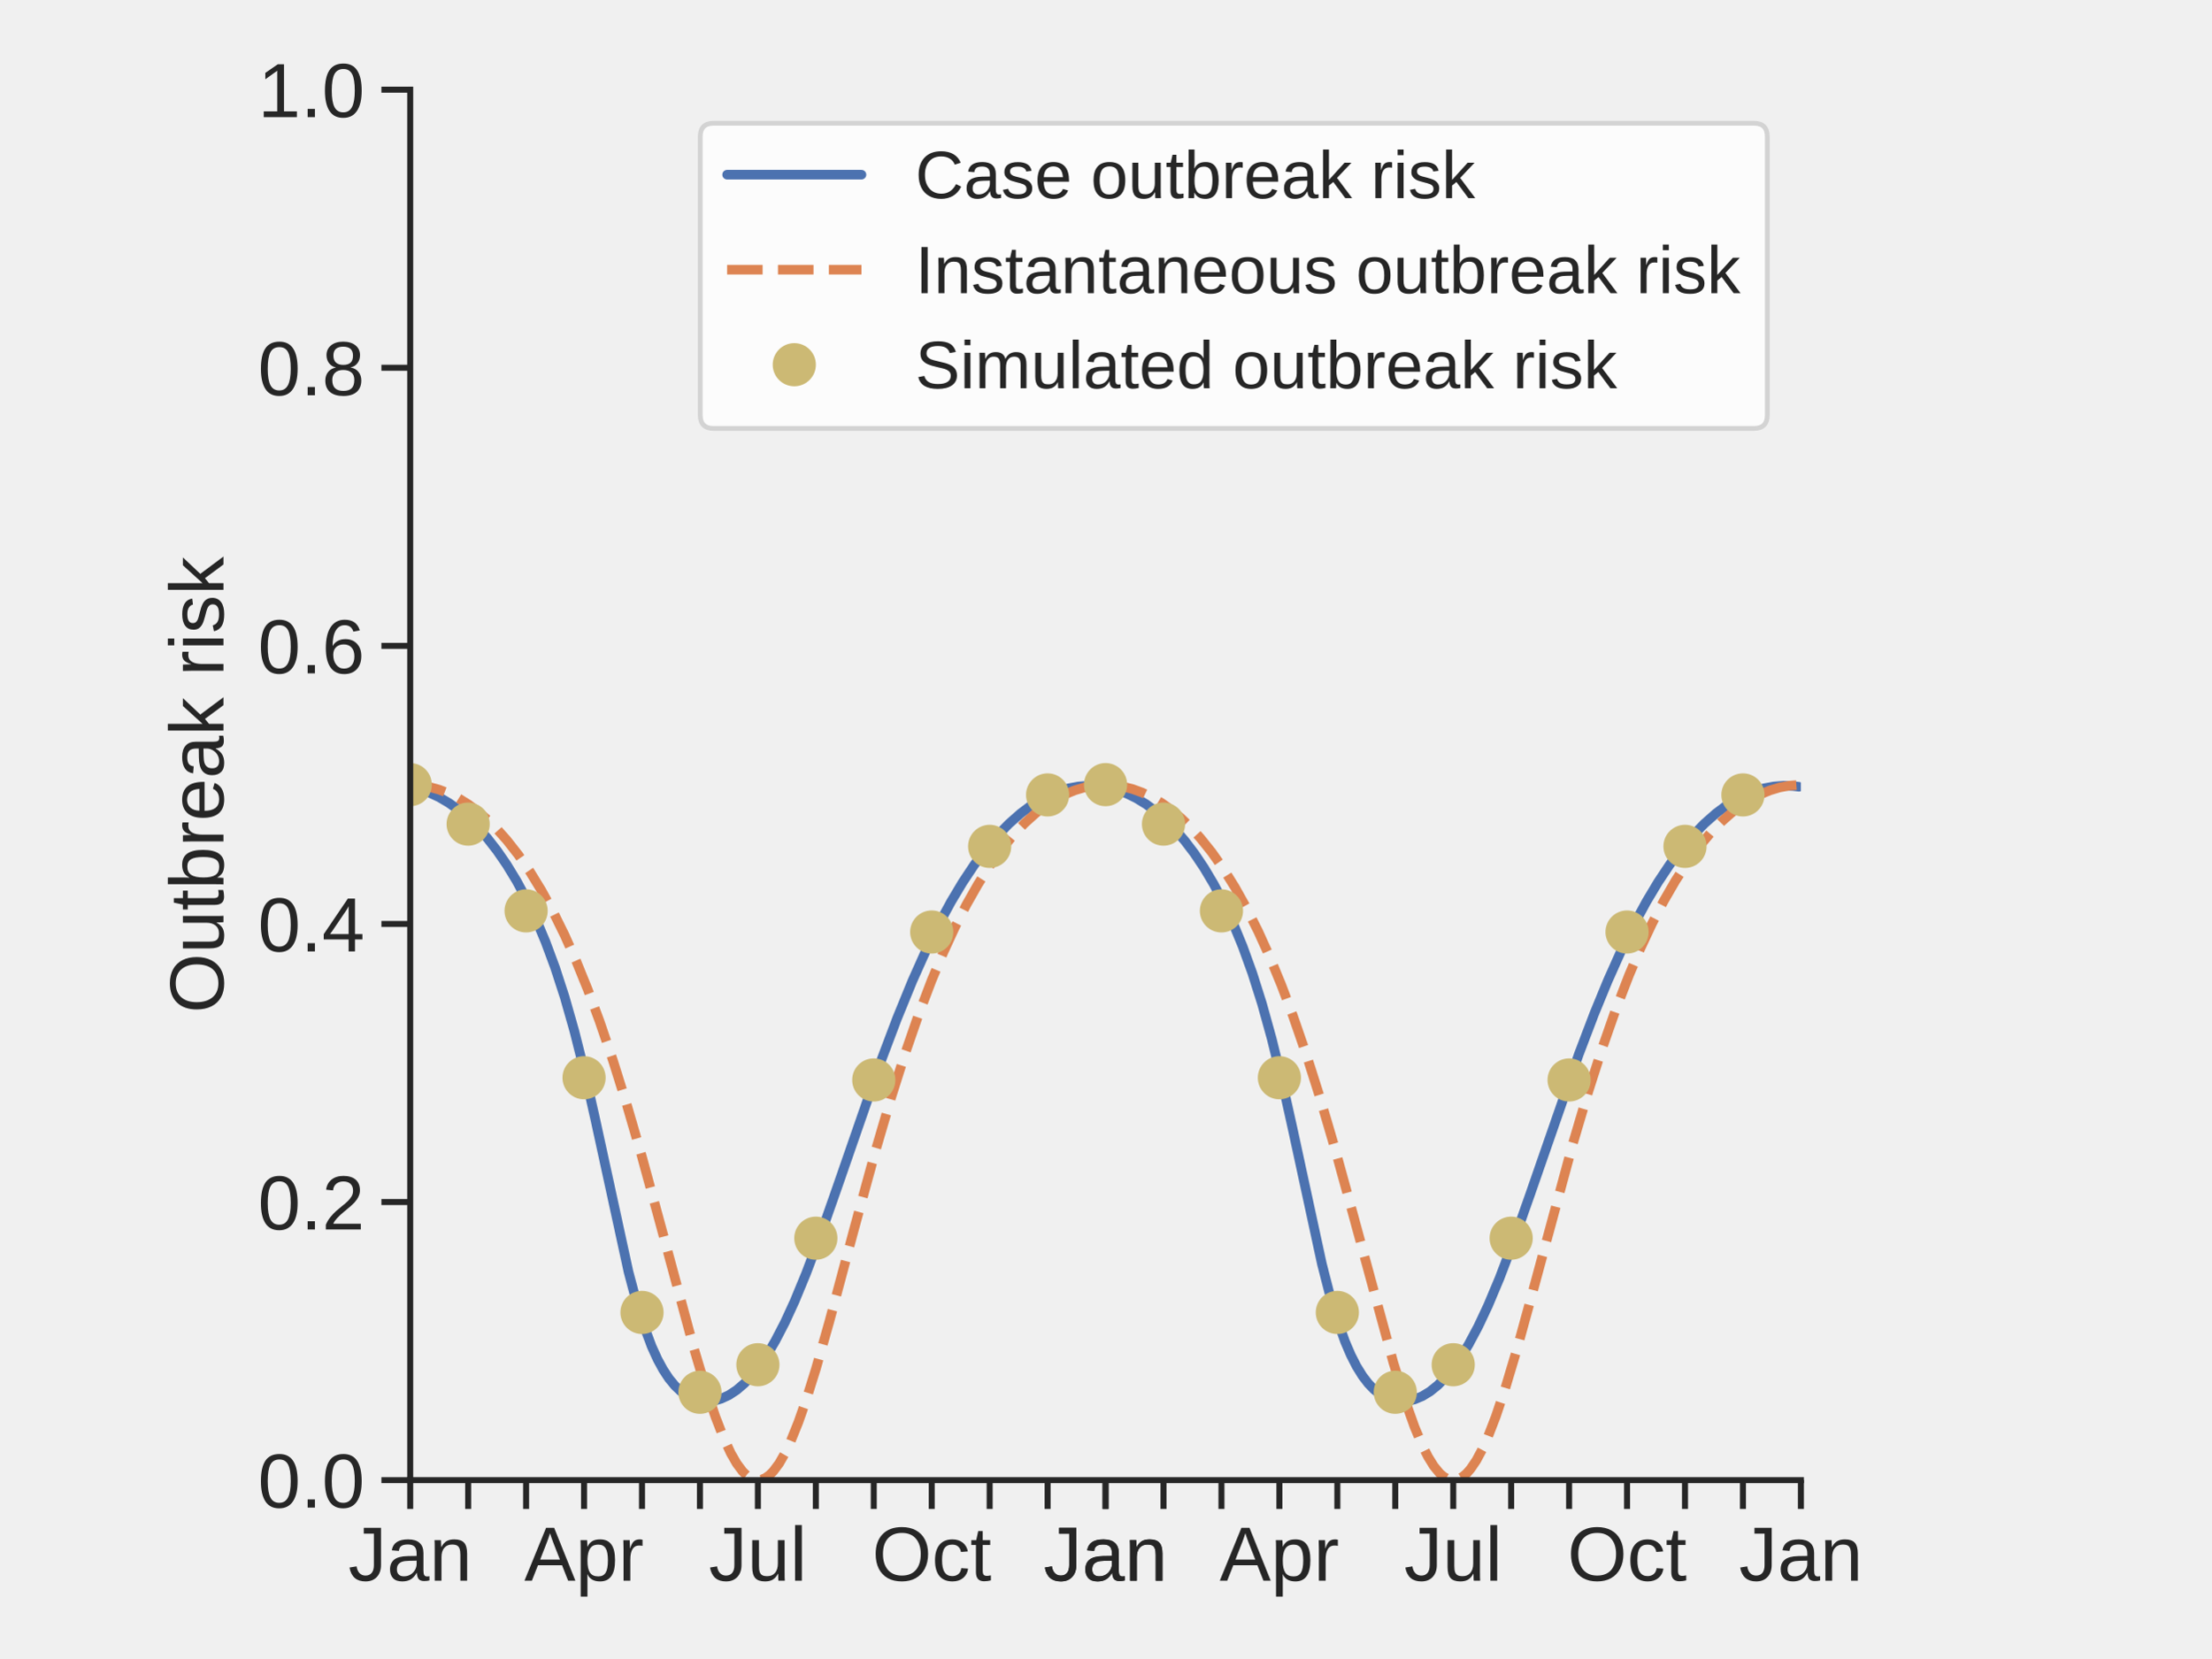
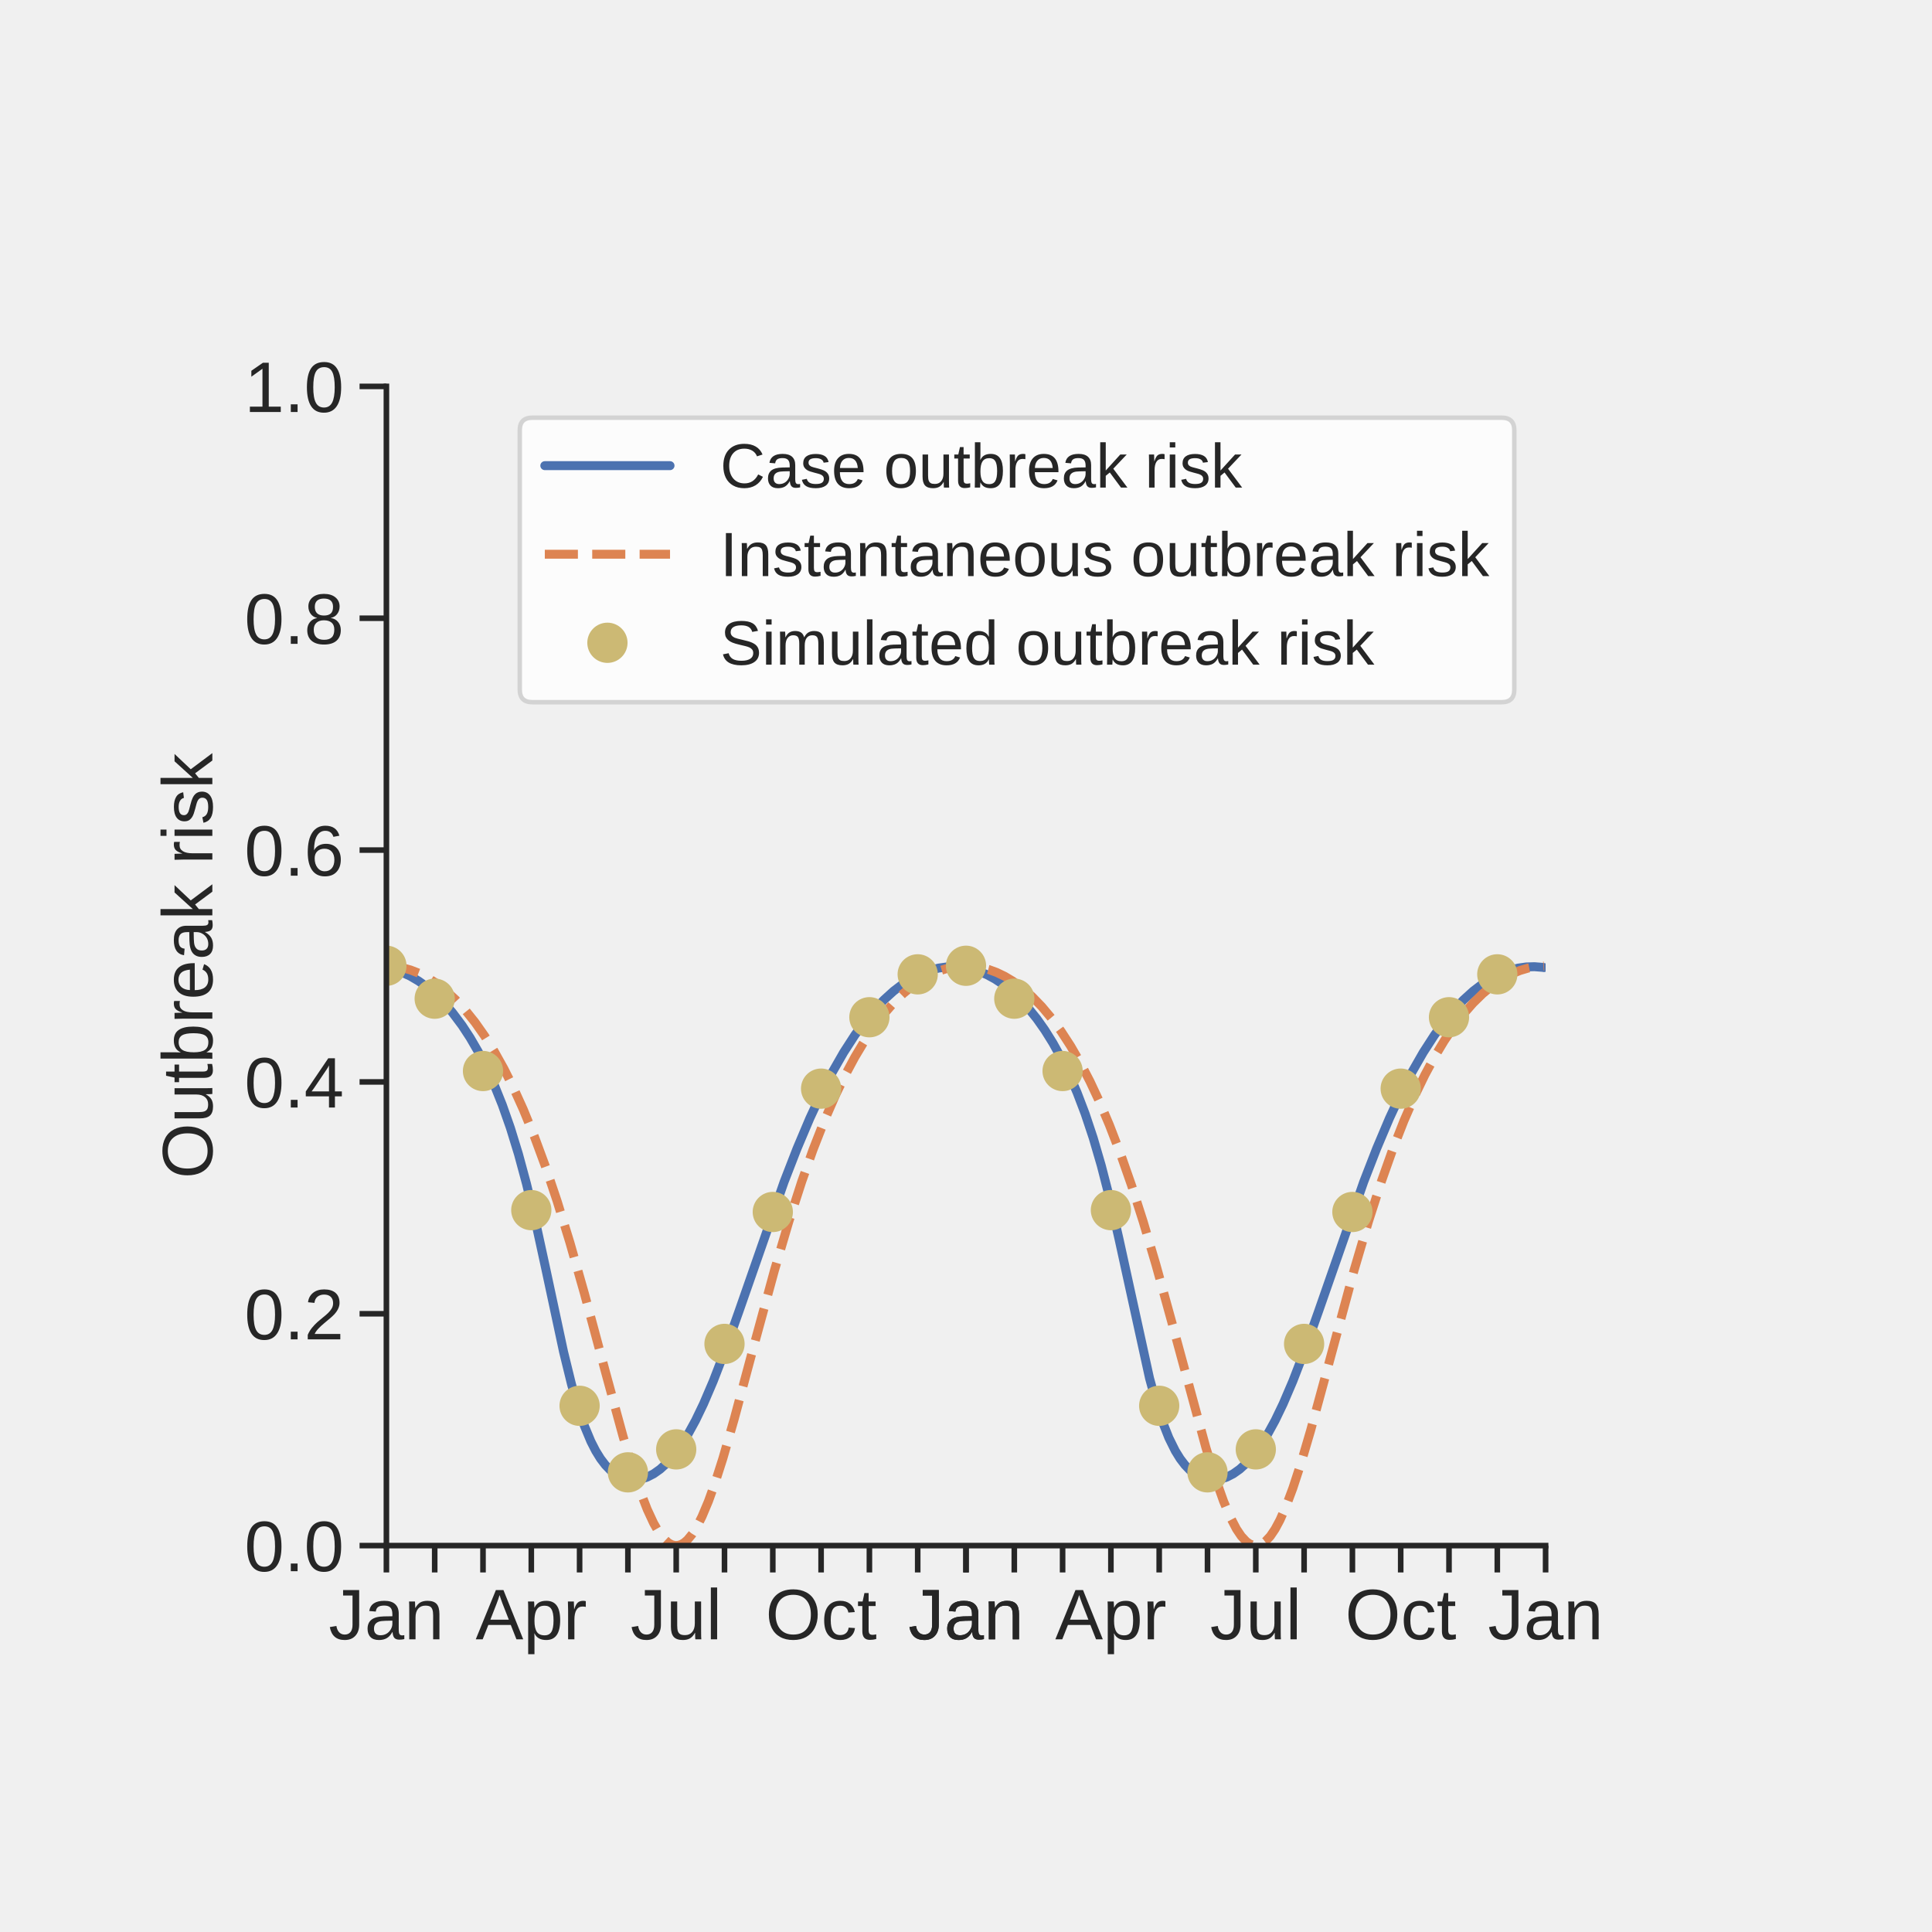
- <svg xmlns="http://www.w3.org/2000/svg" xmlns:xlink="http://www.w3.org/1999/xlink" width="460.8pt" height="345.6pt" viewBox="0 0 460.8 345.6" version="1.1">
+ <svg xmlns="http://www.w3.org/2000/svg" xmlns:xlink="http://www.w3.org/1999/xlink" width="432pt" height="432pt" viewBox="0 0 432 432" version="1.1">
  <defs>
    <style type="text/css">*{stroke-linejoin: round; stroke-linecap: butt}</style>
  </defs>
  <g id="figure_1">
    <g id="patch_1">
-       <path d="M 0 345.6  L 460.8 345.6  L 460.8 0  L 0 0  L 0 345.6  z " style="fill: none" />
+       <path d="M 0 432  L 432 432  L 432 0  L 0 0  L 0 432  z " style="fill: none" />
    </g>
    <g id="axes_1">
      <g id="patch_2">
-         <path d="M 85.489 308.507  L 375.311 308.507  L 375.311 18.686  L 85.489 18.686  L 85.489 308.507  z " style="fill: none" />
+         <path d="M 86.4 345.6  L 345.6 345.6  L 345.6 86.4  L 86.4 86.4  L 86.4 345.6  z " style="fill: none" />
      </g>
      <g id="matplotlib.axis_1">
        <g id="xtick_1">
          <g id="line2d_1">
            <defs>
-               <path id="m8c01ffdce4" d="M 0 0  L 0 6  " style="stroke: #262626; stroke-width: 1.25" />
+               <path id="m93c468c24c" d="M 0 0  L 0 6  " style="stroke: #262626; stroke-width: 1.25" />
            </defs>
            <g>
-               <use xlink:href="#m8c01ffdce4" x="85.489" y="308.507" style="fill: #262626; stroke: #262626; stroke-width: 1.25" />
+               <use xlink:href="#m93c468c24c" x="86.4" y="345.6" style="fill: #262626; stroke: #262626; stroke-width: 1.25" />
            </g>
          </g>
          <g id="text_1">
-             <text style="fill: #262626; font: 16px 'Arial', 'DejaVu Sans', 'Liberation Sans', 'Bitstream Vera Sans', sans-serif; text-anchor: middle" x="85.489" y="329.46" transform="rotate(-0 85.48937 329.46)">Jan</text>
+             <text style="fill: #262626; font: 16px 'Arial', 'DejaVu Sans', 'Liberation Sans', 'Bitstream Vera Sans', sans-serif; text-anchor: middle" x="86.4" y="366.553" transform="rotate(-0 86.4 366.5525)">Jan</text>
          </g>
        </g>
        <g id="xtick_2">
          <g id="line2d_2">
            <g>
-               <use xlink:href="#m8c01ffdce4" x="97.565" y="308.507" style="fill: #262626; stroke: #262626; stroke-width: 1.25" />
+               <use xlink:href="#m93c468c24c" x="97.2" y="345.6" style="fill: #262626; stroke: #262626; stroke-width: 1.25" />
            </g>
          </g>
        </g>
        <g id="xtick_3">
          <g id="line2d_3">
            <g>
-               <use xlink:href="#m8c01ffdce4" x="109.641" y="308.507" style="fill: #262626; stroke: #262626; stroke-width: 1.25" />
+               <use xlink:href="#m93c468c24c" x="108" y="345.6" style="fill: #262626; stroke: #262626; stroke-width: 1.25" />
            </g>
          </g>
        </g>
        <g id="xtick_4">
          <g id="line2d_4">
            <g>
-               <use xlink:href="#m8c01ffdce4" x="121.717" y="308.507" style="fill: #262626; stroke: #262626; stroke-width: 1.25" />
+               <use xlink:href="#m93c468c24c" x="118.8" y="345.6" style="fill: #262626; stroke: #262626; stroke-width: 1.25" />
            </g>
          </g>
          <g id="text_2">
-             <text style="fill: #262626; font: 16px 'Arial', 'DejaVu Sans', 'Liberation Sans', 'Bitstream Vera Sans', sans-serif; text-anchor: middle" x="121.717" y="329.46" transform="rotate(-0 121.717 329.46)">Apr</text>
+             <text style="fill: #262626; font: 16px 'Arial', 'DejaVu Sans', 'Liberation Sans', 'Bitstream Vera Sans', sans-serif; text-anchor: middle" x="118.8" y="366.553" transform="rotate(-0 118.8 366.5525)">Apr</text>
          </g>
        </g>
        <g id="xtick_5">
          <g id="line2d_5">
            <g>
-               <use xlink:href="#m8c01ffdce4" x="133.793" y="308.507" style="fill: #262626; stroke: #262626; stroke-width: 1.25" />
+               <use xlink:href="#m93c468c24c" x="129.6" y="345.6" style="fill: #262626; stroke: #262626; stroke-width: 1.25" />
            </g>
          </g>
        </g>
        <g id="xtick_6">
          <g id="line2d_6">
            <g>
-               <use xlink:href="#m8c01ffdce4" x="145.869" y="308.507" style="fill: #262626; stroke: #262626; stroke-width: 1.25" />
+               <use xlink:href="#m93c468c24c" x="140.4" y="345.6" style="fill: #262626; stroke: #262626; stroke-width: 1.25" />
            </g>
          </g>
        </g>
        <g id="xtick_7">
          <g id="line2d_7">
            <g>
-               <use xlink:href="#m8c01ffdce4" x="157.945" y="308.507" style="fill: #262626; stroke: #262626; stroke-width: 1.25" />
+               <use xlink:href="#m93c468c24c" x="151.2" y="345.6" style="fill: #262626; stroke: #262626; stroke-width: 1.25" />
            </g>
          </g>
          <g id="text_3">
-             <text style="fill: #262626; font: 16px 'Arial', 'DejaVu Sans', 'Liberation Sans', 'Bitstream Vera Sans', sans-serif; text-anchor: middle" x="157.945" y="329.46" transform="rotate(-0 157.9447 329.46)">Jul</text>
+             <text style="fill: #262626; font: 16px 'Arial', 'DejaVu Sans', 'Liberation Sans', 'Bitstream Vera Sans', sans-serif; text-anchor: middle" x="151.2" y="366.553" transform="rotate(-0 151.2 366.5525)">Jul</text>
          </g>
        </g>
        <g id="xtick_8">
          <g id="line2d_8">
            <g>
-               <use xlink:href="#m8c01ffdce4" x="170.021" y="308.507" style="fill: #262626; stroke: #262626; stroke-width: 1.25" />
+               <use xlink:href="#m93c468c24c" x="162" y="345.6" style="fill: #262626; stroke: #262626; stroke-width: 1.25" />
            </g>
          </g>
        </g>
        <g id="xtick_9">
          <g id="line2d_9">
            <g>
-               <use xlink:href="#m8c01ffdce4" x="182.096" y="308.507" style="fill: #262626; stroke: #262626; stroke-width: 1.25" />
+               <use xlink:href="#m93c468c24c" x="172.8" y="345.6" style="fill: #262626; stroke: #262626; stroke-width: 1.25" />
            </g>
          </g>
        </g>
        <g id="xtick_10">
          <g id="line2d_10">
            <g>
-               <use xlink:href="#m8c01ffdce4" x="194.172" y="308.507" style="fill: #262626; stroke: #262626; stroke-width: 1.25" />
+               <use xlink:href="#m93c468c24c" x="183.6" y="345.6" style="fill: #262626; stroke: #262626; stroke-width: 1.25" />
            </g>
          </g>
          <g id="text_4">
-             <text style="fill: #262626; font: 16px 'Arial', 'DejaVu Sans', 'Liberation Sans', 'Bitstream Vera Sans', sans-serif; text-anchor: middle" x="194.172" y="329.46" transform="rotate(-0 194.1723 329.46)">Oct</text>
+             <text style="fill: #262626; font: 16px 'Arial', 'DejaVu Sans', 'Liberation Sans', 'Bitstream Vera Sans', sans-serif; text-anchor: middle" x="183.6" y="366.553" transform="rotate(-0 183.6 366.5525)">Oct</text>
          </g>
        </g>
        <g id="xtick_11">
          <g id="line2d_11">
            <g>
-               <use xlink:href="#m8c01ffdce4" x="206.248" y="308.507" style="fill: #262626; stroke: #262626; stroke-width: 1.25" />
+               <use xlink:href="#m93c468c24c" x="194.4" y="345.6" style="fill: #262626; stroke: #262626; stroke-width: 1.25" />
            </g>
          </g>
        </g>
        <g id="xtick_12">
          <g id="line2d_12">
            <g>
-               <use xlink:href="#m8c01ffdce4" x="218.324" y="308.507" style="fill: #262626; stroke: #262626; stroke-width: 1.25" />
+               <use xlink:href="#m93c468c24c" x="205.2" y="345.6" style="fill: #262626; stroke: #262626; stroke-width: 1.25" />
            </g>
          </g>
        </g>
        <g id="xtick_13">
          <g id="line2d_13">
            <g>
-               <use xlink:href="#m8c01ffdce4" x="230.4" y="308.507" style="fill: #262626; stroke: #262626; stroke-width: 1.25" />
+               <use xlink:href="#m93c468c24c" x="216" y="345.6" style="fill: #262626; stroke: #262626; stroke-width: 1.25" />
            </g>
          </g>
          <g id="text_5">
-             <text style="fill: #262626; font: 16px 'Arial', 'DejaVu Sans', 'Liberation Sans', 'Bitstream Vera Sans', sans-serif; text-anchor: middle" x="230.4" y="329.46" transform="rotate(-0 230.4 329.46)">Jan</text>
+             <text style="fill: #262626; font: 16px 'Arial', 'DejaVu Sans', 'Liberation Sans', 'Bitstream Vera Sans', sans-serif; text-anchor: middle" x="216" y="366.553" transform="rotate(-0 216 366.5525)">Jan</text>
          </g>
        </g>
        <g id="xtick_14">
          <g id="line2d_14">
            <g>
-               <use xlink:href="#m8c01ffdce4" x="230.4" y="308.507" style="fill: #262626; stroke: #262626; stroke-width: 1.25" />
+               <use xlink:href="#m93c468c24c" x="216" y="345.6" style="fill: #262626; stroke: #262626; stroke-width: 1.25" />
            </g>
          </g>
          <g id="text_6">
-             <text style="fill: #262626; font: 16px 'Arial', 'DejaVu Sans', 'Liberation Sans', 'Bitstream Vera Sans', sans-serif; text-anchor: middle" x="230.4" y="329.46" transform="rotate(-0 230.4 329.46)">Jan</text>
+             <text style="fill: #262626; font: 16px 'Arial', 'DejaVu Sans', 'Liberation Sans', 'Bitstream Vera Sans', sans-serif; text-anchor: middle" x="216" y="366.553" transform="rotate(-0 216 366.5525)">Jan</text>
          </g>
        </g>
        <g id="xtick_15">
          <g id="line2d_15">
            <g>
-               <use xlink:href="#m8c01ffdce4" x="242.476" y="308.507" style="fill: #262626; stroke: #262626; stroke-width: 1.25" />
+               <use xlink:href="#m93c468c24c" x="226.8" y="345.6" style="fill: #262626; stroke: #262626; stroke-width: 1.25" />
            </g>
          </g>
        </g>
        <g id="xtick_16">
          <g id="line2d_16">
            <g>
-               <use xlink:href="#m8c01ffdce4" x="254.552" y="308.507" style="fill: #262626; stroke: #262626; stroke-width: 1.25" />
+               <use xlink:href="#m93c468c24c" x="237.6" y="345.6" style="fill: #262626; stroke: #262626; stroke-width: 1.25" />
            </g>
          </g>
        </g>
        <g id="xtick_17">
          <g id="line2d_17">
            <g>
-               <use xlink:href="#m8c01ffdce4" x="266.628" y="308.507" style="fill: #262626; stroke: #262626; stroke-width: 1.25" />
+               <use xlink:href="#m93c468c24c" x="248.4" y="345.6" style="fill: #262626; stroke: #262626; stroke-width: 1.25" />
            </g>
          </g>
          <g id="text_7">
-             <text style="fill: #262626; font: 16px 'Arial', 'DejaVu Sans', 'Liberation Sans', 'Bitstream Vera Sans', sans-serif; text-anchor: middle" x="266.628" y="329.46" transform="rotate(-0 266.6277 329.46)">Apr</text>
+             <text style="fill: #262626; font: 16px 'Arial', 'DejaVu Sans', 'Liberation Sans', 'Bitstream Vera Sans', sans-serif; text-anchor: middle" x="248.4" y="366.553" transform="rotate(-0 248.4 366.5525)">Apr</text>
          </g>
        </g>
        <g id="xtick_18">
          <g id="line2d_18">
            <g>
-               <use xlink:href="#m8c01ffdce4" x="278.704" y="308.507" style="fill: #262626; stroke: #262626; stroke-width: 1.25" />
+               <use xlink:href="#m93c468c24c" x="259.2" y="345.6" style="fill: #262626; stroke: #262626; stroke-width: 1.25" />
            </g>
          </g>
        </g>
        <g id="xtick_19">
          <g id="line2d_19">
            <g>
-               <use xlink:href="#m8c01ffdce4" x="290.779" y="308.507" style="fill: #262626; stroke: #262626; stroke-width: 1.25" />
+               <use xlink:href="#m93c468c24c" x="270" y="345.6" style="fill: #262626; stroke: #262626; stroke-width: 1.25" />
            </g>
          </g>
        </g>
        <g id="xtick_20">
          <g id="line2d_20">
            <g>
-               <use xlink:href="#m8c01ffdce4" x="302.855" y="308.507" style="fill: #262626; stroke: #262626; stroke-width: 1.25" />
+               <use xlink:href="#m93c468c24c" x="280.8" y="345.6" style="fill: #262626; stroke: #262626; stroke-width: 1.25" />
            </g>
          </g>
          <g id="text_8">
-             <text style="fill: #262626; font: 16px 'Arial', 'DejaVu Sans', 'Liberation Sans', 'Bitstream Vera Sans', sans-serif; text-anchor: middle" x="302.855" y="329.46" transform="rotate(-0 302.8553 329.46)">Jul</text>
+             <text style="fill: #262626; font: 16px 'Arial', 'DejaVu Sans', 'Liberation Sans', 'Bitstream Vera Sans', sans-serif; text-anchor: middle" x="280.8" y="366.553" transform="rotate(-0 280.8 366.5525)">Jul</text>
          </g>
        </g>
        <g id="xtick_21">
          <g id="line2d_21">
            <g>
-               <use xlink:href="#m8c01ffdce4" x="314.931" y="308.507" style="fill: #262626; stroke: #262626; stroke-width: 1.25" />
+               <use xlink:href="#m93c468c24c" x="291.6" y="345.6" style="fill: #262626; stroke: #262626; stroke-width: 1.25" />
            </g>
          </g>
        </g>
        <g id="xtick_22">
          <g id="line2d_22">
            <g>
-               <use xlink:href="#m8c01ffdce4" x="327.007" y="308.507" style="fill: #262626; stroke: #262626; stroke-width: 1.25" />
+               <use xlink:href="#m93c468c24c" x="302.4" y="345.6" style="fill: #262626; stroke: #262626; stroke-width: 1.25" />
            </g>
          </g>
        </g>
        <g id="xtick_23">
          <g id="line2d_23">
            <g>
-               <use xlink:href="#m8c01ffdce4" x="339.083" y="308.507" style="fill: #262626; stroke: #262626; stroke-width: 1.25" />
+               <use xlink:href="#m93c468c24c" x="313.2" y="345.6" style="fill: #262626; stroke: #262626; stroke-width: 1.25" />
            </g>
          </g>
          <g id="text_9">
-             <text style="fill: #262626; font: 16px 'Arial', 'DejaVu Sans', 'Liberation Sans', 'Bitstream Vera Sans', sans-serif; text-anchor: middle" x="339.083" y="329.46" transform="rotate(-0 339.083 329.46)">Oct</text>
+             <text style="fill: #262626; font: 16px 'Arial', 'DejaVu Sans', 'Liberation Sans', 'Bitstream Vera Sans', sans-serif; text-anchor: middle" x="313.2" y="366.553" transform="rotate(-0 313.2 366.5525)">Oct</text>
          </g>
        </g>
        <g id="xtick_24">
          <g id="line2d_24">
            <g>
-               <use xlink:href="#m8c01ffdce4" x="351.159" y="308.507" style="fill: #262626; stroke: #262626; stroke-width: 1.25" />
+               <use xlink:href="#m93c468c24c" x="324" y="345.6" style="fill: #262626; stroke: #262626; stroke-width: 1.25" />
            </g>
          </g>
        </g>
        <g id="xtick_25">
          <g id="line2d_25">
            <g>
-               <use xlink:href="#m8c01ffdce4" x="363.235" y="308.507" style="fill: #262626; stroke: #262626; stroke-width: 1.25" />
+               <use xlink:href="#m93c468c24c" x="334.8" y="345.6" style="fill: #262626; stroke: #262626; stroke-width: 1.25" />
            </g>
          </g>
        </g>
        <g id="xtick_26">
          <g id="line2d_26">
            <g>
-               <use xlink:href="#m8c01ffdce4" x="375.311" y="308.507" style="fill: #262626; stroke: #262626; stroke-width: 1.25" />
+               <use xlink:href="#m93c468c24c" x="345.6" y="345.6" style="fill: #262626; stroke: #262626; stroke-width: 1.25" />
            </g>
          </g>
          <g id="text_10">
-             <text style="fill: #262626; font: 16px 'Arial', 'DejaVu Sans', 'Liberation Sans', 'Bitstream Vera Sans', sans-serif; text-anchor: middle" x="375.311" y="329.46" transform="rotate(-0 375.3106 329.46)">Jan</text>
-           </g>
+             <text style="fill: #262626; font: 16px 'Arial', 'DejaVu Sans', 'Liberation Sans', 'Bitstream Vera Sans', sans-serif; text-anchor: middle" x="345.6" y="366.553" transform="rotate(-0 345.6 366.5525)">Jan</text>
+           </g>
+         </g>
+         <g id="text_11">
+           <text style="fill: #262626; font: 16px 'Arial', 'DejaVu Sans', 'Liberation Sans', 'Bitstream Vera Sans', sans-serif; text-anchor: middle" x="216" y="385.185" transform="rotate(-0 216 385.185)"> </text>
        </g>
      </g>
      <g id="matplotlib.axis_2">
        <g id="ytick_1">
          <g id="line2d_27">
            <defs>
-               <path id="m6dab7dc40a" d="M 0 0  L -6 0  " style="stroke: #262626; stroke-width: 1.25" />
+               <path id="mb1a6004b18" d="M 0 0  L -6 0  " style="stroke: #262626; stroke-width: 1.25" />
            </defs>
            <g>
-               <use xlink:href="#m6dab7dc40a" x="85.489" y="308.507" style="fill: #262626; stroke: #262626; stroke-width: 1.25" />
-             </g>
-           </g>
-           <g id="text_11">
-             <text style="fill: #262626; font: 16px 'Arial', 'DejaVu Sans', 'Liberation Sans', 'Bitstream Vera Sans', sans-serif; text-anchor: end" x="75.989" y="314.234" transform="rotate(-0 75.98937 314.2337)">0.0</text>
+               <use xlink:href="#mb1a6004b18" x="86.4" y="345.6" style="fill: #262626; stroke: #262626; stroke-width: 1.25" />
+             </g>
+           </g>
+           <g id="text_12">
+             <text style="fill: #262626; font: 16px 'Arial', 'DejaVu Sans', 'Liberation Sans', 'Bitstream Vera Sans', sans-serif; text-anchor: end" x="76.9" y="351.326" transform="rotate(-0 76.9 351.3263)">0.0</text>
          </g>
        </g>
        <g id="ytick_2">
          <g id="line2d_28">
            <g>
-               <use xlink:href="#m6dab7dc40a" x="85.489" y="250.543" style="fill: #262626; stroke: #262626; stroke-width: 1.25" />
-             </g>
-           </g>
-           <g id="text_12">
-             <text style="fill: #262626; font: 16px 'Arial', 'DejaVu Sans', 'Liberation Sans', 'Bitstream Vera Sans', sans-serif; text-anchor: end" x="75.989" y="256.269" transform="rotate(-0 75.98937 256.2695)">0.2</text>
+               <use xlink:href="#mb1a6004b18" x="86.4" y="293.76" style="fill: #262626; stroke: #262626; stroke-width: 1.25" />
+             </g>
+           </g>
+           <g id="text_13">
+             <text style="fill: #262626; font: 16px 'Arial', 'DejaVu Sans', 'Liberation Sans', 'Bitstream Vera Sans', sans-serif; text-anchor: end" x="76.9" y="299.486" transform="rotate(-0 76.9 299.4862)">0.2</text>
          </g>
        </g>
        <g id="ytick_3">
          <g id="line2d_29">
            <g>
-               <use xlink:href="#m6dab7dc40a" x="85.489" y="192.579" style="fill: #262626; stroke: #262626; stroke-width: 1.25" />
-             </g>
-           </g>
-           <g id="text_13">
-             <text style="fill: #262626; font: 16px 'Arial', 'DejaVu Sans', 'Liberation Sans', 'Bitstream Vera Sans', sans-serif; text-anchor: end" x="75.989" y="198.305" transform="rotate(-0 75.98937 198.3053)">0.4</text>
+               <use xlink:href="#mb1a6004b18" x="86.4" y="241.92" style="fill: #262626; stroke: #262626; stroke-width: 1.25" />
+             </g>
+           </g>
+           <g id="text_14">
+             <text style="fill: #262626; font: 16px 'Arial', 'DejaVu Sans', 'Liberation Sans', 'Bitstream Vera Sans', sans-serif; text-anchor: end" x="76.9" y="247.646" transform="rotate(-0 76.9 247.6463)">0.4</text>
          </g>
        </g>
        <g id="ytick_4">
          <g id="line2d_30">
            <g>
-               <use xlink:href="#m6dab7dc40a" x="85.489" y="134.615" style="fill: #262626; stroke: #262626; stroke-width: 1.25" />
-             </g>
-           </g>
-           <g id="text_14">
-             <text style="fill: #262626; font: 16px 'Arial', 'DejaVu Sans', 'Liberation Sans', 'Bitstream Vera Sans', sans-serif; text-anchor: end" x="75.989" y="140.341" transform="rotate(-0 75.98937 140.341)">0.6</text>
+               <use xlink:href="#mb1a6004b18" x="86.4" y="190.08" style="fill: #262626; stroke: #262626; stroke-width: 1.25" />
+             </g>
+           </g>
+           <g id="text_15">
+             <text style="fill: #262626; font: 16px 'Arial', 'DejaVu Sans', 'Liberation Sans', 'Bitstream Vera Sans', sans-serif; text-anchor: end" x="76.9" y="195.806" transform="rotate(-0 76.9 195.8063)">0.6</text>
          </g>
        </g>
        <g id="ytick_5">
          <g id="line2d_31">
            <g>
-               <use xlink:href="#m6dab7dc40a" x="85.489" y="76.65" style="fill: #262626; stroke: #262626; stroke-width: 1.25" />
-             </g>
-           </g>
-           <g id="text_15">
-             <text style="fill: #262626; font: 16px 'Arial', 'DejaVu Sans', 'Liberation Sans', 'Bitstream Vera Sans', sans-serif; text-anchor: end" x="75.989" y="82.377" transform="rotate(-0 75.98937 82.37675)">0.8</text>
+               <use xlink:href="#mb1a6004b18" x="86.4" y="138.24" style="fill: #262626; stroke: #262626; stroke-width: 1.25" />
+             </g>
+           </g>
+           <g id="text_16">
+             <text style="fill: #262626; font: 16px 'Arial', 'DejaVu Sans', 'Liberation Sans', 'Bitstream Vera Sans', sans-serif; text-anchor: end" x="76.9" y="143.966" transform="rotate(-0 76.9 143.9663)">0.8</text>
          </g>
        </g>
        <g id="ytick_6">
          <g id="line2d_32">
            <g>
-               <use xlink:href="#m6dab7dc40a" x="85.489" y="18.686" style="fill: #262626; stroke: #262626; stroke-width: 1.25" />
-             </g>
-           </g>
-           <g id="text_16">
-             <text style="fill: #262626; font: 16px 'Arial', 'DejaVu Sans', 'Liberation Sans', 'Bitstream Vera Sans', sans-serif; text-anchor: end" x="75.989" y="24.413" transform="rotate(-0 75.98937 24.4125)">1.0</text>
-           </g>
-         </g>
-         <g id="text_17">
-           <text style="fill: #262626; font: 16px 'Arial', 'DejaVu Sans', 'Liberation Sans', 'Bitstream Vera Sans', sans-serif; text-anchor: middle" x="46.569" y="163.597" transform="rotate(-90 46.56938 163.5969)">Outbreak risk</text>
+               <use xlink:href="#mb1a6004b18" x="86.4" y="86.4" style="fill: #262626; stroke: #262626; stroke-width: 1.25" />
+             </g>
+           </g>
+           <g id="text_17">
+             <text style="fill: #262626; font: 16px 'Arial', 'DejaVu Sans', 'Liberation Sans', 'Bitstream Vera Sans', sans-serif; text-anchor: end" x="76.9" y="92.126" transform="rotate(-0 76.9 92.12625)">1.0</text>
+           </g>
+         </g>
+         <g id="text_18">
+           <text style="fill: #262626; font: 16px 'Arial', 'DejaVu Sans', 'Liberation Sans', 'Bitstream Vera Sans', sans-serif; text-anchor: middle" x="47.48" y="216" transform="rotate(-90 47.48 216)">Outbreak risk</text>
        </g>
      </g>
      <g id="line2d_33">
-         <path d="M 85.489 164.054  L 87.502 164.528  L 89.515 165.233  L 91.527 166.174  L 93.54 167.358  L 95.553 168.794  L 97.565 170.494  L 99.578 172.471  L 101.591 174.742  L 103.603 177.327  L 105.616 180.254  L 107.628 183.557  L 109.641 187.281  L 111.654 191.487  L 113.666 196.253  L 115.679 201.678  L 117.692 207.874  L 119.704 214.944  L 121.717 222.939  L 124.132 233.644  L 130.975 265.071  L 132.585 271.143  L 134.195 276.336  L 135.806 280.631  L 137.013 283.292  L 138.221 285.513  L 139.428 287.338  L 140.636 288.808  L 141.844 289.964  L 143.051 290.841  L 144.259 291.47  L 145.466 291.873  L 146.674 292.07  L 147.881 292.075  L 149.089 291.896  L 150.297 291.539  L 151.907 290.791  L 153.517 289.731  L 155.127 288.352  L 156.737 286.646  L 158.347 284.605  L 159.957 282.221  L 161.567 279.495  L 163.58 275.613  L 165.593 271.231  L 168.008 265.381  L 170.826 257.892  L 174.448 247.567  L 183.707 220.858  L 186.927 212.326  L 190.147 204.445  L 192.965 198.14  L 195.782 192.406  L 198.198 187.949  L 200.613 183.907  L 203.028 180.272  L 205.443 177.031  L 207.858 174.173  L 210.274 171.683  L 212.689 169.55  L 214.701 168.038  L 216.714 166.76  L 218.727 165.713  L 220.739 164.893  L 222.752 164.296  L 224.765 163.921  L 226.777 163.768  L 228.79 163.837  L 230.803 164.13  L 232.815 164.65  L 234.828 165.402  L 236.84 166.391  L 238.853 167.624  L 240.866 169.113  L 242.878 170.867  L 244.891 172.901  L 246.904 175.233  L 248.916 177.885  L 250.929 180.884  L 252.942 184.267  L 254.954 188.082  L 256.967 192.392  L 258.98 197.282  L 260.992 202.852  L 263.005 209.215  L 265.018 216.469  L 267.03 224.646  L 269.445 235.519  L 275.483 263.426  L 277.093 269.705  L 278.704 275.123  L 280.314 279.639  L 281.521 282.456  L 282.729 284.819  L 283.936 286.771  L 285.144 288.354  L 286.352 289.611  L 287.559 290.578  L 288.767 291.286  L 289.974 291.762  L 291.182 292.026  L 292.39 292.094  L 293.597 291.975  L 294.805 291.677  L 296.415 291.007  L 298.025 290.025  L 299.635 288.727  L 301.245 287.104  L 302.855 285.147  L 304.465 282.849  L 306.076 280.209  L 308.088 276.431  L 310.101 272.145  L 312.516 266.397  L 315.334 258.998  L 318.956 248.738  L 329.02 219.76  L 332.24 211.303  L 335.058 204.445  L 337.875 198.14  L 340.693 192.406  L 343.108 187.949  L 345.523 183.907  L 347.939 180.272  L 350.354 177.031  L 352.769 174.173  L 355.184 171.683  L 357.599 169.55  L 359.612 168.038  L 361.625 166.76  L 363.637 165.713  L 365.65 164.893  L 367.663 164.296  L 369.675 163.921  L 371.688 163.768  L 373.701 163.837  L 374.908 163.986  L 374.908 163.986  " clip-path="url(#pb701826e7f)" style="fill: none; stroke: #4c72b0; stroke-width: 2; stroke-linecap: round" />
+         <path d="M 86.4 216.409  L 88.2 216.833  L 90 217.463  L 91.8 218.304  L 93.6 219.363  L 95.4 220.648  L 97.2 222.168  L 99 223.936  L 101.16 226.407  L 103.32 229.289  L 105.12 232.037  L 106.92 235.136  L 108.72 238.631  L 110.52 242.583  L 112.32 247.07  L 114.12 252.185  L 115.92 258.03  L 117.72 264.683  L 119.52 272.155  L 122.04 283.724  L 126 302.22  L 127.8 309.562  L 129.24 314.607  L 130.68 318.847  L 132.12 322.301  L 133.2 324.414  L 134.28 326.16  L 135.36 327.576  L 136.44 328.7  L 137.52 329.565  L 138.6 330.198  L 139.68 330.624  L 140.76 330.86  L 141.84 330.92  L 143.28 330.743  L 144.72 330.283  L 146.16 329.545  L 147.6 328.526  L 149.04 327.22  L 150.48 325.62  L 151.92 323.719  L 153.72 320.91  L 155.52 317.625  L 157.32 313.881  L 159.48 308.833  L 162 302.301  L 165.24 293.19  L 175.32 264.288  L 178.2 256.865  L 181.08 250.054  L 183.6 244.633  L 186.12 239.725  L 188.64 235.328  L 191.16 231.43  L 193.32 228.474  L 195.48 225.861  L 197.64 223.58  L 199.8 221.62  L 201.96 219.972  L 204.12 218.626  L 206.28 217.575  L 208.08 216.921  L 209.88 216.467  L 211.68 216.212  L 213.48 216.154  L 215.28 216.296  L 217.08 216.639  L 218.88 217.186  L 220.68 217.942  L 222.48 218.913  L 224.28 220.106  L 226.08 221.531  L 227.88 223.199  L 229.68 225.122  L 231.84 227.794  L 233.64 230.348  L 235.44 233.232  L 237.24 236.483  L 239.04 240.153  L 240.84 244.309  L 242.64 249.035  L 244.44 254.43  L 246.24 260.591  L 248.04 267.577  L 250.2 276.988  L 257.04 308.18  L 258.48 313.42  L 259.92 317.862  L 261.36 321.508  L 262.8 324.414  L 263.88 326.16  L 264.96 327.576  L 266.04 328.7  L 267.12 329.565  L 268.2 330.198  L 269.28 330.624  L 270.36 330.86  L 271.44 330.92  L 272.88 330.743  L 274.32 330.283  L 275.76 329.545  L 277.2 328.526  L 278.64 327.22  L 280.08 325.62  L 281.52 323.719  L 283.32 320.91  L 285.12 317.625  L 286.92 313.881  L 289.08 308.833  L 291.6 302.301  L 294.84 293.19  L 304.92 264.288  L 307.8 256.865  L 310.68 250.054  L 313.2 244.633  L 315.72 239.725  L 318.24 235.328  L 320.76 231.43  L 322.92 228.474  L 325.08 225.861  L 327.24 223.58  L 329.4 221.62  L 331.56 219.972  L 333.72 218.626  L 335.88 217.575  L 337.68 216.921  L 339.48 216.467  L 341.28 216.212  L 343.08 216.154  L 344.88 216.296  L 345.24 216.348  L 345.24 216.348  " clip-path="url(#pc3f5eaa5e0)" style="fill: none; stroke: #4c72b0; stroke-width: 2; stroke-linecap: round" />
      </g>
      <g id="line2d_34">
-         <path d="M 85.489 163.597  L 87.502 163.707  L 89.515 164.039  L 91.527 164.594  L 93.54 165.375  L 95.553 166.386  L 97.565 167.632  L 99.578 169.119  L 101.591 170.856  L 103.603 172.85  L 105.616 175.111  L 108.031 178.194  L 110.446 181.697  L 112.861 185.644  L 115.277 190.058  L 117.692 194.963  L 120.107 200.379  L 122.522 206.327  L 124.937 212.819  L 127.755 221.085  L 130.573 230.074  L 133.793 241.151  L 137.818 255.904  L 144.661 281.217  L 147.076 289.299  L 149.089 295.291  L 150.699 299.444  L 152.309 302.916  L 153.517 305.015  L 154.724 306.643  L 155.53 307.454  L 156.335 308.038  L 157.14 308.39  L 157.945 308.507  L 158.75 308.39  L 159.555 308.038  L 160.36 307.454  L 161.165 306.643  L 162.373 305.015  L 163.58 302.916  L 164.788 300.38  L 166.398 296.387  L 168.008 291.79  L 170.021 285.359  L 172.838 275.456  L 178.071 255.904  L 182.499 239.724  L 185.719 228.748  L 188.537 219.859  L 191.355 211.699  L 194.172 204.284  L 196.588 198.515  L 199.003 193.272  L 201.418 188.534  L 203.833 184.278  L 206.248 180.481  L 208.663 177.12  L 211.079 174.174  L 213.494 171.622  L 215.909 169.446  L 217.922 167.91  L 219.934 166.616  L 221.947 165.558  L 223.96 164.732  L 225.972 164.132  L 227.985 163.756  L 229.997 163.601  L 232.01 163.668  L 234.023 163.955  L 236.035 164.465  L 238.048 165.2  L 240.061 166.165  L 242.073 167.363  L 244.086 168.802  L 246.099 170.488  L 248.111 172.43  L 250.124 174.637  L 252.539 177.651  L 254.954 181.083  L 257.369 184.955  L 259.785 189.289  L 262.2 194.11  L 264.615 199.44  L 267.03 205.298  L 269.445 211.699  L 272.263 219.859  L 275.081 228.748  L 278.301 239.724  L 281.924 252.898  L 290.377 283.999  L 292.792 291.79  L 294.805 297.446  L 296.415 301.271  L 297.622 303.666  L 298.83 305.611  L 300.038 307.077  L 300.843 307.775  L 301.648 308.243  L 302.453 308.478  L 303.258 308.478  L 304.063 308.243  L 304.868 307.775  L 305.673 307.077  L 306.478 306.154  L 307.686 304.366  L 308.893 302.117  L 310.101 299.444  L 311.711 295.291  L 313.724 289.299  L 316.139 281.217  L 319.359 269.512  L 327.812 238.309  L 331.032 227.435  L 333.85 218.648  L 336.668 210.594  L 339.485 203.286  L 341.901 197.605  L 344.316 192.448  L 346.731 187.792  L 349.146 183.614  L 351.561 179.891  L 353.977 176.601  L 356.392 173.722  L 358.807 171.233  L 360.82 169.446  L 362.832 167.91  L 364.845 166.616  L 366.858 165.558  L 368.87 164.732  L 370.883 164.132  L 372.895 163.756  L 374.908 163.601  L 374.908 163.601  " clip-path="url(#pb701826e7f)" style="fill: none; stroke-dasharray: 7.4,3.2; stroke-dashoffset: 0; stroke: #dd8452; stroke-width: 2" />
+         <path d="M 86.4 216  L 88.2 216.099  L 90 216.395  L 91.8 216.892  L 93.6 217.59  L 95.4 218.494  L 97.56 219.857  L 99.72 221.533  L 101.88 223.534  L 104.04 225.874  L 106.2 228.569  L 108.36 231.639  L 110.52 235.101  L 112.68 238.978  L 114.84 243.289  L 117 248.056  L 119.52 254.215  L 122.04 261.037  L 124.56 268.524  L 127.44 277.863  L 130.68 289.242  L 135.36 306.677  L 139.32 321.193  L 141.48 328.421  L 143.28 333.779  L 144.72 337.494  L 146.16 340.599  L 147.24 342.476  L 148.32 343.933  L 149.4 344.945  L 150.12 345.363  L 150.84 345.574  L 151.56 345.574  L 152.28 345.363  L 153 344.945  L 153.72 344.32  L 154.8 343.01  L 155.88 341.27  L 156.96 339.128  L 158.4 335.707  L 159.84 331.722  L 161.64 326.094  L 164.16 317.347  L 168.48 301.257  L 173.16 284.084  L 176.4 273.093  L 179.28 264.165  L 181.8 257.057  L 184.32 250.616  L 186.84 244.827  L 189 240.366  L 191.16 236.346  L 193.32 232.748  L 195.48 229.55  L 197.64 226.732  L 199.8 224.275  L 201.96 222.163  L 204.12 220.38  L 206.28 218.914  L 208.44 217.754  L 210.24 217.015  L 212.04 216.479  L 213.84 216.142  L 215.64 216.004  L 217.44 216.063  L 219.24 216.32  L 221.04 216.776  L 222.84 217.434  L 224.64 218.297  L 226.44 219.368  L 228.6 220.939  L 230.76 222.83  L 232.92 225.055  L 235.08 227.63  L 237.24 230.573  L 239.4 233.902  L 241.56 237.638  L 243.72 241.803  L 245.88 246.415  L 248.04 251.495  L 250.56 258.032  L 253.08 265.235  L 255.6 273.093  L 258.48 282.819  L 262.08 295.866  L 269.64 323.681  L 271.8 330.649  L 273.6 335.707  L 275.04 339.128  L 276.48 341.896  L 277.56 343.496  L 278.64 344.658  L 279.36 345.18  L 280.08 345.495  L 280.8 345.6  L 281.52 345.495  L 282.24 345.18  L 282.96 344.658  L 284.04 343.496  L 285.12 341.896  L 286.2 339.885  L 287.64 336.619  L 289.08 332.766  L 290.88 327.269  L 293.04 319.925  L 296.28 308.03  L 302.76 284.084  L 306 273.093  L 308.88 264.165  L 311.4 257.057  L 313.92 250.616  L 316.44 244.827  L 318.6 240.366  L 320.76 236.346  L 322.92 232.748  L 325.08 229.55  L 327.24 226.732  L 329.4 224.275  L 331.56 222.163  L 333.72 220.38  L 335.88 218.914  L 338.04 217.754  L 339.84 217.015  L 341.64 216.479  L 343.44 216.142  L 345.24 216.004  L 345.24 216.004  " clip-path="url(#pc3f5eaa5e0)" style="fill: none; stroke-dasharray: 7.4,3.2; stroke-dashoffset: 0; stroke: #dd8452; stroke-width: 2" />
      </g>
      <g id="line2d_35">
        <defs>
-           <path id="mb26d3d8d9b" d="M 0 4  C 1.061 4 2.078 3.579 2.828 2.828  C 3.579 2.078 4 1.061 4 0  C 4 -1.061 3.579 -2.078 2.828 -2.828  C 2.078 -3.579 1.061 -4 0 -4  C -1.061 -4 -2.078 -3.579 -2.828 -2.828  C -3.579 -2.078 -4 -1.061 -4 0  C -4 1.061 -3.579 2.078 -2.828 2.828  C -2.078 3.579 -1.061 4 0 4  z " style="stroke: #ccb974" />
+           <path id="mc150683f7b" d="M 0 4  C 1.061 4 2.078 3.579 2.828 2.828  C 3.579 2.078 4 1.061 4 0  C 4 -1.061 3.579 -2.078 2.828 -2.828  C 2.078 -3.579 1.061 -4 0 -4  C -1.061 -4 -2.078 -3.579 -2.828 -2.828  C -3.579 -2.078 -4 -1.061 -4 0  C -4 1.061 -3.579 2.078 -2.828 2.828  C -2.078 3.579 -1.061 4 0 4  z " style="stroke: #ccb974" />
        </defs>
-         <g clip-path="url(#pb701826e7f)">
-           <use xlink:href="#mb26d3d8d9b" x="85.489" y="163.539" style="fill: #ccb974; stroke: #ccb974" />
-           <use xlink:href="#mb26d3d8d9b" x="97.565" y="171.77" style="fill: #ccb974; stroke: #ccb974" />
-           <use xlink:href="#mb26d3d8d9b" x="109.641" y="189.855" style="fill: #ccb974; stroke: #ccb974" />
-           <use xlink:href="#mb26d3d8d9b" x="121.717" y="224.633" style="fill: #ccb974; stroke: #ccb974" />
-           <use xlink:href="#mb26d3d8d9b" x="133.793" y="273.555" style="fill: #ccb974; stroke: #ccb974" />
-           <use xlink:href="#mb26d3d8d9b" x="145.869" y="290.191" style="fill: #ccb974; stroke: #ccb974" />
-           <use xlink:href="#mb26d3d8d9b" x="157.945" y="284.452" style="fill: #ccb974; stroke: #ccb974" />
-           <use xlink:href="#mb26d3d8d9b" x="170.021" y="258.079" style="fill: #ccb974; stroke: #ccb974" />
-           <use xlink:href="#mb26d3d8d9b" x="182.096" y="225.097" style="fill: #ccb974; stroke: #ccb974" />
-           <use xlink:href="#mb26d3d8d9b" x="194.172" y="194.26" style="fill: #ccb974; stroke: #ccb974" />
-           <use xlink:href="#mb26d3d8d9b" x="206.248" y="176.407" style="fill: #ccb974; stroke: #ccb974" />
-           <use xlink:href="#mb26d3d8d9b" x="218.324" y="165.684" style="fill: #ccb974; stroke: #ccb974" />
-           <use xlink:href="#mb26d3d8d9b" x="230.4" y="163.539" style="fill: #ccb974; stroke: #ccb974" />
-           <use xlink:href="#mb26d3d8d9b" x="242.476" y="171.77" style="fill: #ccb974; stroke: #ccb974" />
-           <use xlink:href="#mb26d3d8d9b" x="254.552" y="189.855" style="fill: #ccb974; stroke: #ccb974" />
-           <use xlink:href="#mb26d3d8d9b" x="266.628" y="224.633" style="fill: #ccb974; stroke: #ccb974" />
-           <use xlink:href="#mb26d3d8d9b" x="278.704" y="273.555" style="fill: #ccb974; stroke: #ccb974" />
-           <use xlink:href="#mb26d3d8d9b" x="290.779" y="290.191" style="fill: #ccb974; stroke: #ccb974" />
-           <use xlink:href="#mb26d3d8d9b" x="302.855" y="284.452" style="fill: #ccb974; stroke: #ccb974" />
-           <use xlink:href="#mb26d3d8d9b" x="314.931" y="258.079" style="fill: #ccb974; stroke: #ccb974" />
-           <use xlink:href="#mb26d3d8d9b" x="327.007" y="225.097" style="fill: #ccb974; stroke: #ccb974" />
-           <use xlink:href="#mb26d3d8d9b" x="339.083" y="194.26" style="fill: #ccb974; stroke: #ccb974" />
-           <use xlink:href="#mb26d3d8d9b" x="351.159" y="176.407" style="fill: #ccb974; stroke: #ccb974" />
-           <use xlink:href="#mb26d3d8d9b" x="363.235" y="165.684" style="fill: #ccb974; stroke: #ccb974" />
+         <g clip-path="url(#pc3f5eaa5e0)">
+           <use xlink:href="#mc150683f7b" x="86.4" y="215.948" style="fill: #ccb974; stroke: #ccb974" />
+           <use xlink:href="#mc150683f7b" x="97.2" y="223.309" style="fill: #ccb974; stroke: #ccb974" />
+           <use xlink:href="#mc150683f7b" x="108" y="239.484" style="fill: #ccb974; stroke: #ccb974" />
+           <use xlink:href="#mc150683f7b" x="118.8" y="270.588" style="fill: #ccb974; stroke: #ccb974" />
+           <use xlink:href="#mc150683f7b" x="129.6" y="314.34" style="fill: #ccb974; stroke: #ccb974" />
+           <use xlink:href="#mc150683f7b" x="140.4" y="329.219" style="fill: #ccb974; stroke: #ccb974" />
+           <use xlink:href="#mc150683f7b" x="151.2" y="324.086" style="fill: #ccb974; stroke: #ccb974" />
+           <use xlink:href="#mc150683f7b" x="162" y="300.499" style="fill: #ccb974; stroke: #ccb974" />
+           <use xlink:href="#mc150683f7b" x="172.8" y="271.002" style="fill: #ccb974; stroke: #ccb974" />
+           <use xlink:href="#mc150683f7b" x="183.6" y="243.423" style="fill: #ccb974; stroke: #ccb974" />
+           <use xlink:href="#mc150683f7b" x="194.4" y="227.457" style="fill: #ccb974; stroke: #ccb974" />
+           <use xlink:href="#mc150683f7b" x="205.2" y="217.866" style="fill: #ccb974; stroke: #ccb974" />
+           <use xlink:href="#mc150683f7b" x="216" y="215.948" style="fill: #ccb974; stroke: #ccb974" />
+           <use xlink:href="#mc150683f7b" x="226.8" y="223.309" style="fill: #ccb974; stroke: #ccb974" />
+           <use xlink:href="#mc150683f7b" x="237.6" y="239.484" style="fill: #ccb974; stroke: #ccb974" />
+           <use xlink:href="#mc150683f7b" x="248.4" y="270.588" style="fill: #ccb974; stroke: #ccb974" />
+           <use xlink:href="#mc150683f7b" x="259.2" y="314.34" style="fill: #ccb974; stroke: #ccb974" />
+           <use xlink:href="#mc150683f7b" x="270" y="329.219" style="fill: #ccb974; stroke: #ccb974" />
+           <use xlink:href="#mc150683f7b" x="280.8" y="324.086" style="fill: #ccb974; stroke: #ccb974" />
+           <use xlink:href="#mc150683f7b" x="291.6" y="300.499" style="fill: #ccb974; stroke: #ccb974" />
+           <use xlink:href="#mc150683f7b" x="302.4" y="271.002" style="fill: #ccb974; stroke: #ccb974" />
+           <use xlink:href="#mc150683f7b" x="313.2" y="243.423" style="fill: #ccb974; stroke: #ccb974" />
+           <use xlink:href="#mc150683f7b" x="324" y="227.457" style="fill: #ccb974; stroke: #ccb974" />
+           <use xlink:href="#mc150683f7b" x="334.8" y="217.866" style="fill: #ccb974; stroke: #ccb974" />
        </g>
      </g>
      <g id="patch_3">
-         <path d="M 85.489 308.507  L 85.489 18.686  " style="fill: none; stroke: #262626; stroke-width: 1.25; stroke-linejoin: miter; stroke-linecap: square" />
+         <path d="M 86.4 345.6  L 86.4 86.4  " style="fill: none; stroke: #262626; stroke-width: 1.25; stroke-linejoin: miter; stroke-linecap: square" />
      </g>
      <g id="patch_4">
-         <path d="M 85.489 308.507  L 375.311 308.507  " style="fill: none; stroke: #262626; stroke-width: 1.25; stroke-linejoin: miter; stroke-linecap: square" />
+         <path d="M 86.4 345.6  L 345.6 345.6  " style="fill: none; stroke: #262626; stroke-width: 1.25; stroke-linejoin: miter; stroke-linecap: square" />
      </g>
      <g id="legend_1">
        <g id="patch_5">
-           <path d="M 148.732 89.297  L 365.511 89.297  Q 368.311 89.297 368.311 86.497  L 368.311 28.486  Q 368.311 25.686 365.511 25.686  L 148.732 25.686  Q 145.932 25.686 145.932 28.486  L 145.932 86.497  Q 145.932 89.297 148.732 89.297  z " style="fill: #ffffff; opacity: 0.8; stroke: #cccccc; stroke-linejoin: miter" />
+           <path d="M 119.021 157.01  L 335.8 157.01  Q 338.6 157.01 338.6 154.21  L 338.6 96.2  Q 338.6 93.4 335.8 93.4  L 119.021 93.4  Q 116.221 93.4 116.221 96.2  L 116.221 154.21  Q 116.221 157.01 119.021 157.01  z " style="fill: #ffffff; opacity: 0.8; stroke: #cccccc; stroke-linejoin: miter" />
        </g>
        <g id="line2d_36">
-           <path d="M 151.532 36.407  L 165.532 36.407  L 179.532 36.407  " style="fill: none; stroke: #4c72b0; stroke-width: 2; stroke-linecap: round" />
-         </g>
-         <g id="text_18">
-           <text style="fill: #262626; font: 14px 'Arial', 'DejaVu Sans', 'Liberation Sans', 'Bitstream Vera Sans', sans-serif; text-anchor: start" x="190.732" y="41.307" transform="rotate(-0 190.7316 41.30719)">Case outbreak risk</text>
+           <path d="M 121.821 104.121  L 135.821 104.121  L 149.821 104.121  " style="fill: none; stroke: #4c72b0; stroke-width: 2; stroke-linecap: round" />
+         </g>
+         <g id="text_19">
+           <text style="fill: #262626; font: 14px 'Arial', 'DejaVu Sans', 'Liberation Sans', 'Bitstream Vera Sans', sans-serif; text-anchor: start" x="161.021" y="109.021" transform="rotate(-0 161.0209 109.0209)">Case outbreak risk</text>
        </g>
        <g id="line2d_37">
-           <path d="M 151.532 56.211  L 165.532 56.211  L 179.532 56.211  " style="fill: none; stroke-dasharray: 7.4,3.2; stroke-dashoffset: 0; stroke: #dd8452; stroke-width: 2" />
-         </g>
-         <g id="text_19">
-           <text style="fill: #262626; font: 14px 'Arial', 'DejaVu Sans', 'Liberation Sans', 'Bitstream Vera Sans', sans-serif; text-anchor: start" x="190.732" y="61.111" transform="rotate(-0 190.7316 61.11062)">Instantaneous outbreak risk</text>
+           <path d="M 121.821 123.924  L 135.821 123.924  L 149.821 123.924  " style="fill: none; stroke-dasharray: 7.4,3.2; stroke-dashoffset: 0; stroke: #dd8452; stroke-width: 2" />
+         </g>
+         <g id="text_20">
+           <text style="fill: #262626; font: 14px 'Arial', 'DejaVu Sans', 'Liberation Sans', 'Bitstream Vera Sans', sans-serif; text-anchor: start" x="161.021" y="128.824" transform="rotate(-0 161.0209 128.8244)">Instantaneous outbreak risk</text>
        </g>
        <g id="line2d_38">
          <g>
-             <use xlink:href="#mb26d3d8d9b" x="165.532" y="76.014" style="fill: #ccb974; stroke: #ccb974" />
-           </g>
-         </g>
-         <g id="text_20">
-           <text style="fill: #262626; font: 14px 'Arial', 'DejaVu Sans', 'Liberation Sans', 'Bitstream Vera Sans', sans-serif; text-anchor: start" x="190.732" y="80.914" transform="rotate(-0 190.7316 80.91406)">Simulated outbreak risk</text>
+             <use xlink:href="#mc150683f7b" x="135.821" y="143.728" style="fill: #ccb974; stroke: #ccb974" />
+           </g>
+         </g>
+         <g id="text_21">
+           <text style="fill: #262626; font: 14px 'Arial', 'DejaVu Sans', 'Liberation Sans', 'Bitstream Vera Sans', sans-serif; text-anchor: start" x="161.021" y="148.628" transform="rotate(-0 161.0209 148.6278)">Simulated outbreak risk</text>
        </g>
      </g>
    </g>
  </g>
  <defs>
-     <clipPath id="pb701826e7f">
-       <rect x="85.489" y="18.686" width="289.821" height="289.821" />
+     <clipPath id="pc3f5eaa5e0">
+       <rect x="86.4" y="86.4" width="259.2" height="259.2" />
    </clipPath>
  </defs>
</svg>
